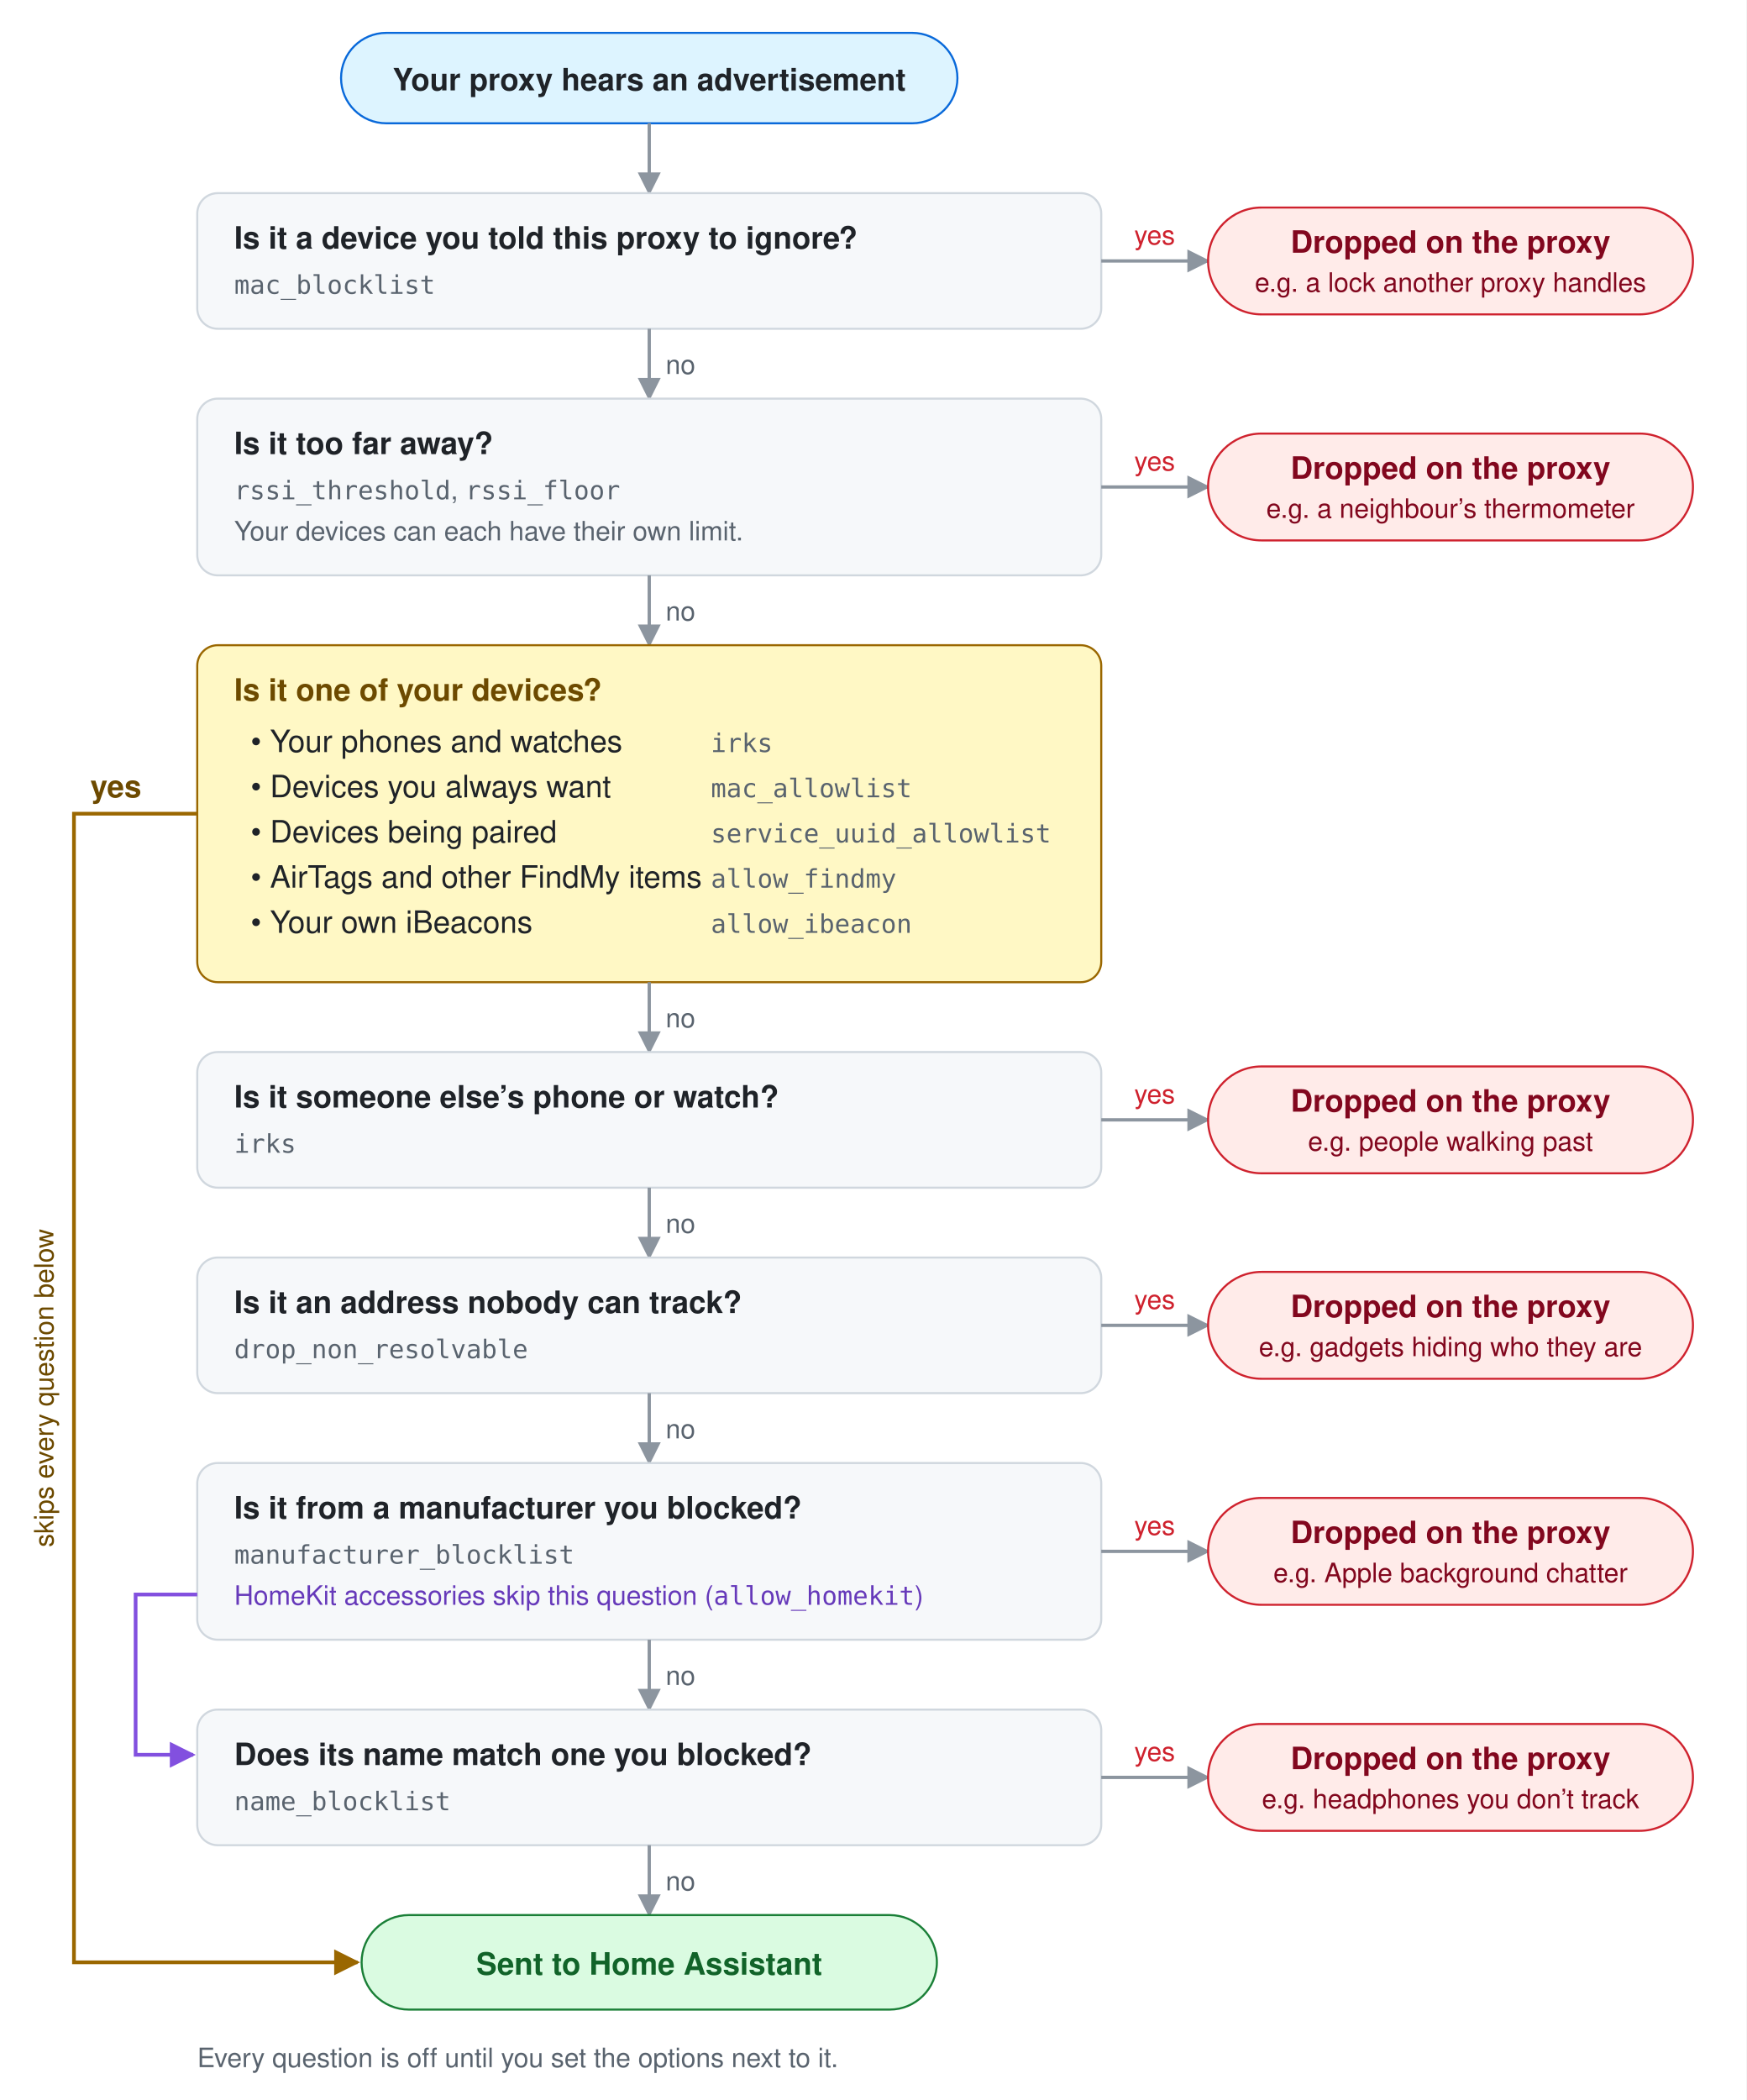
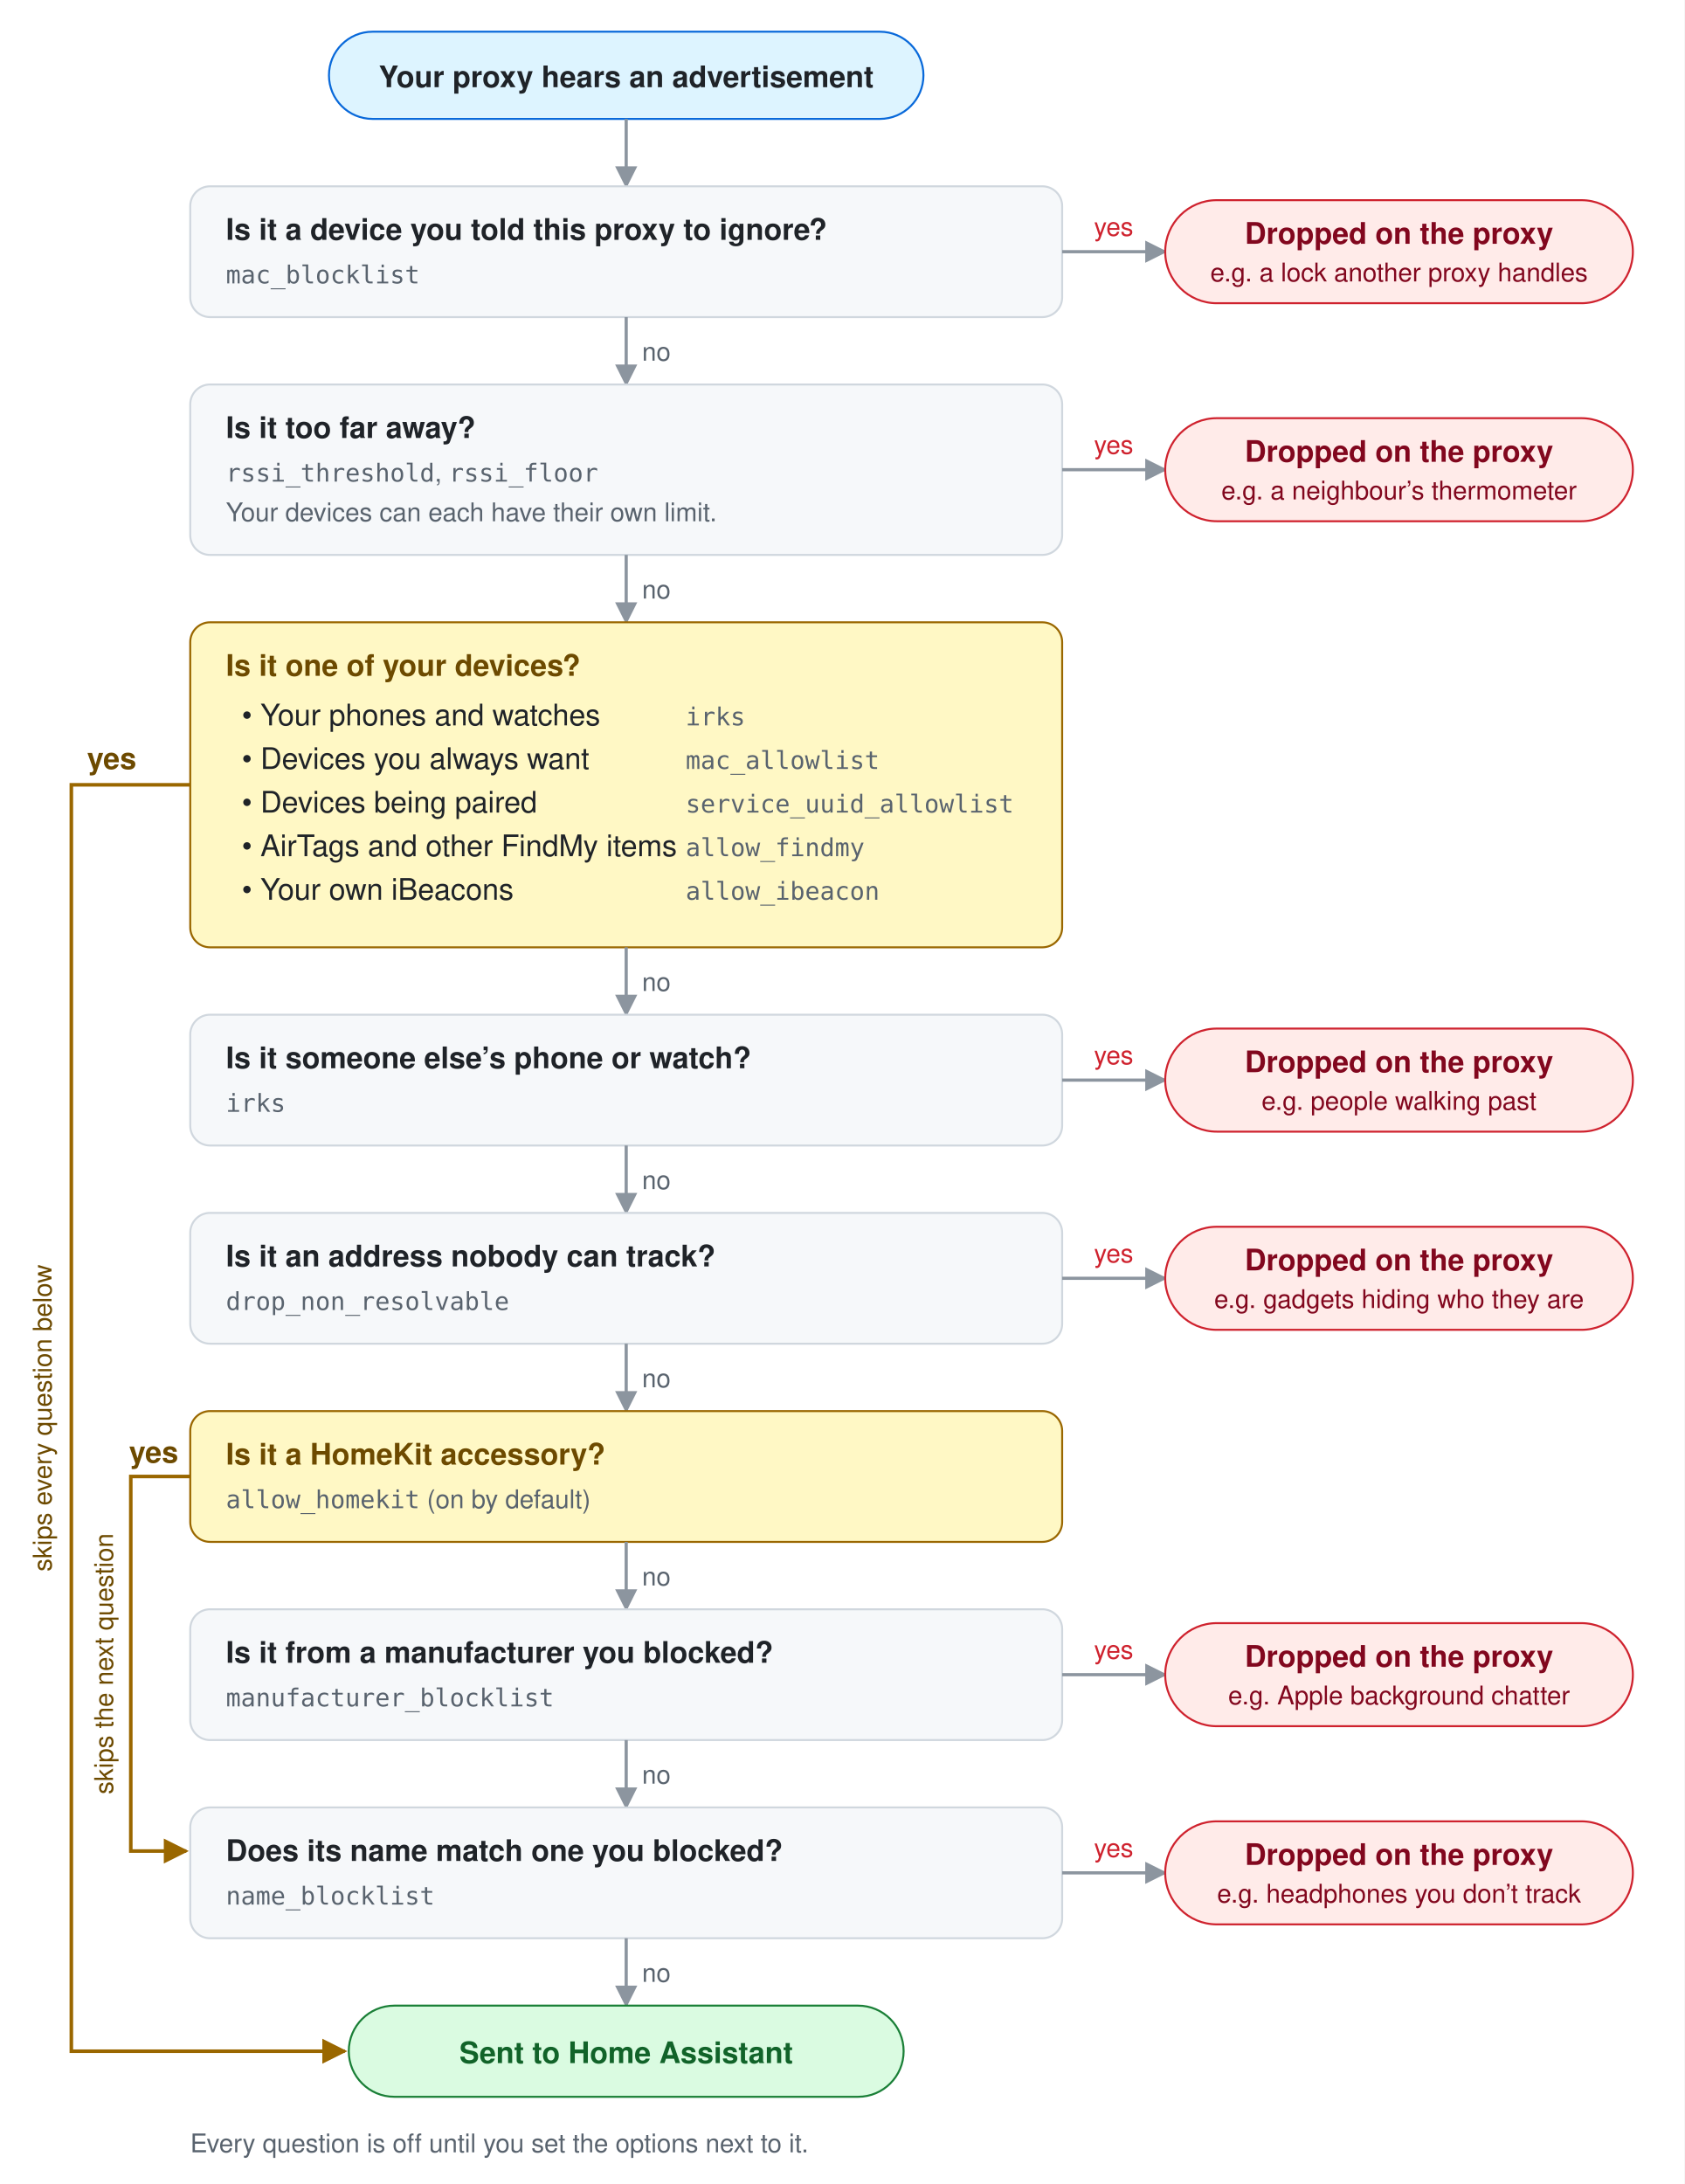
- <svg xmlns="http://www.w3.org/2000/svg" viewBox="0 0 850 1022" width="850" height="1022" role="img" aria-labelledby="title desc">
+ <svg xmlns="http://www.w3.org/2000/svg" viewBox="0 0 850 1102" width="850" height="1102" role="img" aria-labelledby="title desc">
  <style>
  .bg { fill: #ffffff; }
  .box { fill: #f6f8fa; stroke: #d0d7de; }
  .start { fill: #ddf4ff; stroke: #0969da; }
  .drop { fill: #ffebe9; stroke: #cf222e; }
  .fwd { fill: #dafbe1; stroke: #1a7f37; }
  .yours { fill: #fff8c5; stroke: #9a6700; }
  .line { stroke: #8c959f; fill: none; }
  .head { fill: #8c959f; }
  .yline { stroke: #9a6700; fill: none; }
  .yhead { fill: #9a6700; }
-   .hline { stroke: #8250df; fill: none; }
-   .hhead { fill: #8250df; }
  .t { fill: #1f2328; font: 15px system-ui, -apple-system, "Segoe UI", Helvetica, Arial, sans-serif; }
  .b { font-weight: 600; }
  .m { fill: #59636e; font-size: 13px; }
  .code { font-family: ui-monospace, SFMono-Regular, Menlo, Consolas, monospace; font-size: 12.5px; }
  .dt { fill: #82071e; }
  .ft { fill: #116329; }
  .yt { fill: #6d4a00; }
-   .ht { fill: #6639ba; }
  .yes { fill: #cf222e; font-size: 13px; }
  .no { fill: #59636e; font-size: 13px; }
  @media (prefers-color-scheme: dark) {
    .bg { fill: #0d1117; }
    .box { fill: #161b22; stroke: #3d444d; }
    .start { fill: #0c2d6b; stroke: #4493f8; }
    .drop { fill: #3c1618; stroke: #f85149; }
    .fwd { fill: #12261e; stroke: #3fb950; }
    .yours { fill: #2e2a10; stroke: #d29922; }
    .line { stroke: #6e7681; }
    .head { fill: #6e7681; }
    .yline { stroke: #d29922; }
    .yhead { fill: #d29922; }
-     .hline { stroke: #ab7df8; }
-     .hhead { fill: #ab7df8; }
    .t { fill: #e6edf3; }
    .m { fill: #9198a1; }
    .dt { fill: #ffa198; }
    .ft { fill: #7ee787; }
    .yt { fill: #e3b341; }
-     .ht { fill: #d2a8ff; }
    .yes { fill: #ff7b72; }
    .no { fill: #9198a1; }
  }
</style>
  <defs>
    <marker id="a" viewBox="0 0 10 10" refX="9" refY="5" markerWidth="7" markerHeight="7" orient="auto-start-reverse">
      <path d="M0,0 L10,5 L0,10 z" class="head" />
    </marker>
    <marker id="y" viewBox="0 0 10 10" refX="9" refY="5" markerWidth="7" markerHeight="7" orient="auto-start-reverse">
      <path d="M0,0 L10,5 L0,10 z" class="yhead" />
    </marker>
-     <marker id="h" viewBox="0 0 10 10" refX="9" refY="5" markerWidth="7" markerHeight="7" orient="auto-start-reverse">
-       <path d="M0,0 L10,5 L0,10 z" class="hhead" />
-     </marker>
  </defs>
-   <rect width="850" height="1022" class="bg" />
+   <rect width="850" height="1102" class="bg" />
  <rect x="166" y="16" width="300" height="44" rx="22" class="start" />
  <text x="316" y="44" class="t b" text-anchor="middle">Your proxy hears an advertisement</text>
  <line x1="316" y1="60" x2="316" y2="94" class="line" stroke-width="1.6" marker-end="url(#a)" />
  <rect x="96" y="94" width="440" height="66" rx="10" class="box" />
  <text x="114" y="121" class="t b" text-anchor="start">Is it a device you told this proxy to ignore?</text>
  <text x="114" y="143" class="t m" text-anchor="start">
    <tspan class="code">mac_blocklist</tspan>
  </text>
  <line x1="536" y1="127.0" x2="588" y2="127.0" class="line" stroke-width="1.6" marker-end="url(#a)" />
  <text x="562.0" y="119.0" class="t yes" text-anchor="middle">yes</text>
  <rect x="588" y="101.0" width="236" height="52" rx="26" class="drop" />
  <text x="706.0" y="123.0" class="t b dt" text-anchor="middle">Dropped on the proxy</text>
  <text x="706.0" y="142.0" class="t m dt" text-anchor="middle">e.g. a lock another proxy handles</text>
  <line x1="316" y1="160" x2="316" y2="194" class="line" stroke-width="1.6" marker-end="url(#a)" />
  <text x="324" y="182.0" class="t no" text-anchor="start">no</text>
  <rect x="96" y="194" width="440" height="86" rx="10" class="box" />
  <text x="114" y="221" class="t b" text-anchor="start">Is it too far away?</text>
  <text x="114" y="243" class="t m" text-anchor="start">
    <tspan class="code">rssi_threshold</tspan>, <tspan class="code">rssi_floor</tspan>
  </text>
  <text x="114" y="263" class="t m" text-anchor="start">Your devices can each have their own limit.</text>
  <line x1="536" y1="237.0" x2="588" y2="237.0" class="line" stroke-width="1.6" marker-end="url(#a)" />
  <text x="562.0" y="229.0" class="t yes" text-anchor="middle">yes</text>
  <rect x="588" y="211.0" width="236" height="52" rx="26" class="drop" />
  <text x="706.0" y="233.0" class="t b dt" text-anchor="middle">Dropped on the proxy</text>
  <text x="706.0" y="252.0" class="t m dt" text-anchor="middle">e.g. a neighbour’s thermometer</text>
  <line x1="316" y1="280" x2="316" y2="314" class="line" stroke-width="1.6" marker-end="url(#a)" />
  <text x="324" y="302.0" class="t no" text-anchor="start">no</text>
  <rect x="96" y="314" width="440" height="164" rx="10" class="yours" />
  <text x="114" y="341" class="t b yt" text-anchor="start">Is it one of your devices?</text>
  <text x="122" y="366" class="t" text-anchor="start">•  Your phones and watches</text>
  <text x="346" y="366" class="t m" text-anchor="start">
    <tspan class="code">irks</tspan>
  </text>
  <text x="122" y="388" class="t" text-anchor="start">•  Devices you always want</text>
  <text x="346" y="388" class="t m" text-anchor="start">
    <tspan class="code">mac_allowlist</tspan>
  </text>
  <text x="122" y="410" class="t" text-anchor="start">•  Devices being paired</text>
  <text x="346" y="410" class="t m" text-anchor="start">
    <tspan class="code">service_uuid_allowlist</tspan>
  </text>
  <text x="122" y="432" class="t" text-anchor="start">•  AirTags and other FindMy items</text>
  <text x="346" y="432" class="t m" text-anchor="start">
    <tspan class="code">allow_findmy</tspan>
  </text>
  <text x="122" y="454" class="t" text-anchor="start">•  Your own iBeacons</text>
  <text x="346" y="454" class="t m" text-anchor="start">
    <tspan class="code">allow_ibeacon</tspan>
  </text>
  <line x1="316" y1="478" x2="316" y2="512" class="line" stroke-width="1.6" marker-end="url(#a)" />
  <text x="324" y="500.0" class="t no" text-anchor="start">no</text>
  <rect x="96" y="512" width="440" height="66" rx="10" class="box" />
  <text x="114" y="539" class="t b" text-anchor="start">Is it someone else’s phone or watch?</text>
  <text x="114" y="561" class="t m" text-anchor="start">
    <tspan class="code">irks</tspan>
  </text>
  <line x1="536" y1="545.0" x2="588" y2="545.0" class="line" stroke-width="1.6" marker-end="url(#a)" />
  <text x="562.0" y="537.0" class="t yes" text-anchor="middle">yes</text>
  <rect x="588" y="519.0" width="236" height="52" rx="26" class="drop" />
  <text x="706.0" y="541.0" class="t b dt" text-anchor="middle">Dropped on the proxy</text>
  <text x="706.0" y="560.0" class="t m dt" text-anchor="middle">e.g. people walking past</text>
  <line x1="316" y1="578" x2="316" y2="612" class="line" stroke-width="1.6" marker-end="url(#a)" />
  <text x="324" y="600.0" class="t no" text-anchor="start">no</text>
  <rect x="96" y="612" width="440" height="66" rx="10" class="box" />
  <text x="114" y="639" class="t b" text-anchor="start">Is it an address nobody can track?</text>
  <text x="114" y="661" class="t m" text-anchor="start">
    <tspan class="code">drop_non_resolvable</tspan>
  </text>
  <line x1="536" y1="645.0" x2="588" y2="645.0" class="line" stroke-width="1.6" marker-end="url(#a)" />
  <text x="562.0" y="637.0" class="t yes" text-anchor="middle">yes</text>
  <rect x="588" y="619.0" width="236" height="52" rx="26" class="drop" />
  <text x="706.0" y="641.0" class="t b dt" text-anchor="middle">Dropped on the proxy</text>
  <text x="706.0" y="660.0" class="t m dt" text-anchor="middle">e.g. gadgets hiding who they are</text>
  <line x1="316" y1="678" x2="316" y2="712" class="line" stroke-width="1.6" marker-end="url(#a)" />
  <text x="324" y="700.0" class="t no" text-anchor="start">no</text>
-   <rect x="96" y="712" width="440" height="86" rx="10" class="box" />
-   <text x="114" y="739" class="t b" text-anchor="start">Is it from a manufacturer you blocked?</text>
+   <rect x="96" y="712" width="440" height="66" rx="10" class="yours" />
+   <text x="114" y="739" class="t b yt" text-anchor="start">Is it a HomeKit accessory?</text>
  <text x="114" y="761" class="t m" text-anchor="start">
+     <tspan class="code">allow_homekit</tspan> (on by default)</text>
+   <line x1="316" y1="778" x2="316" y2="812" class="line" stroke-width="1.6" marker-end="url(#a)" />
+   <text x="324" y="800.0" class="t no" text-anchor="start">no</text>
+   <rect x="96" y="812" width="440" height="66" rx="10" class="box" />
+   <text x="114" y="839" class="t b" text-anchor="start">Is it from a manufacturer you blocked?</text>
+   <text x="114" y="861" class="t m" text-anchor="start">
    <tspan class="code">manufacturer_blocklist</tspan>
  </text>
-   <text x="114" y="781" class="t m ht" text-anchor="start">HomeKit accessories skip this question (<tspan class="code">allow_homekit</tspan>)</text>
-   <line x1="536" y1="755.0" x2="588" y2="755.0" class="line" stroke-width="1.6" marker-end="url(#a)" />
-   <text x="562.0" y="747.0" class="t yes" text-anchor="middle">yes</text>
-   <rect x="588" y="729.0" width="236" height="52" rx="26" class="drop" />
-   <text x="706.0" y="751.0" class="t b dt" text-anchor="middle">Dropped on the proxy</text>
-   <text x="706.0" y="770.0" class="t m dt" text-anchor="middle">e.g. Apple background chatter</text>
-   <line x1="316" y1="798" x2="316" y2="832" class="line" stroke-width="1.6" marker-end="url(#a)" />
-   <text x="324" y="820.0" class="t no" text-anchor="start">no</text>
-   <rect x="96" y="832" width="440" height="66" rx="10" class="box" />
-   <text x="114" y="859" class="t b" text-anchor="start">Does its name match one you blocked?</text>
-   <text x="114" y="881" class="t m" text-anchor="start">
+   <line x1="536" y1="845.0" x2="588" y2="845.0" class="line" stroke-width="1.6" marker-end="url(#a)" />
+   <text x="562.0" y="837.0" class="t yes" text-anchor="middle">yes</text>
+   <rect x="588" y="819.0" width="236" height="52" rx="26" class="drop" />
+   <text x="706.0" y="841.0" class="t b dt" text-anchor="middle">Dropped on the proxy</text>
+   <text x="706.0" y="860.0" class="t m dt" text-anchor="middle">e.g. Apple background chatter</text>
+   <line x1="316" y1="878" x2="316" y2="912" class="line" stroke-width="1.6" marker-end="url(#a)" />
+   <text x="324" y="900.0" class="t no" text-anchor="start">no</text>
+   <rect x="96" y="912" width="440" height="66" rx="10" class="box" />
+   <text x="114" y="939" class="t b" text-anchor="start">Does its name match one you blocked?</text>
+   <text x="114" y="961" class="t m" text-anchor="start">
    <tspan class="code">name_blocklist</tspan>
  </text>
-   <line x1="536" y1="865.0" x2="588" y2="865.0" class="line" stroke-width="1.6" marker-end="url(#a)" />
-   <text x="562.0" y="857.0" class="t yes" text-anchor="middle">yes</text>
-   <rect x="588" y="839.0" width="236" height="52" rx="26" class="drop" />
-   <text x="706.0" y="861.0" class="t b dt" text-anchor="middle">Dropped on the proxy</text>
-   <text x="706.0" y="880.0" class="t m dt" text-anchor="middle">e.g. headphones you don’t track</text>
-   <path d="M96,776 H66 V854 H94" class="hline" stroke-width="1.8" marker-end="url(#h)" />
-   <line x1="316" y1="898" x2="316" y2="932" class="line" stroke-width="1.6" marker-end="url(#a)" />
-   <text x="324" y="920.0" class="t no" text-anchor="start">no</text>
-   <rect x="176.0" y="932" width="280" height="46" rx="23" class="fwd" />
-   <text x="316" y="961" class="t b ft" text-anchor="middle">Sent to Home Assistant</text>
-   <path d="M96,396.0 H36 V955 H174.0" class="yline" stroke-width="1.8" marker-end="url(#y)" />
+   <line x1="536" y1="945.0" x2="588" y2="945.0" class="line" stroke-width="1.6" marker-end="url(#a)" />
+   <text x="562.0" y="937.0" class="t yes" text-anchor="middle">yes</text>
+   <rect x="588" y="919.0" width="236" height="52" rx="26" class="drop" />
+   <text x="706.0" y="941.0" class="t b dt" text-anchor="middle">Dropped on the proxy</text>
+   <text x="706.0" y="960.0" class="t m dt" text-anchor="middle">e.g. headphones you don’t track</text>
+   <path d="M96,745.0 H66 V934 H94" class="yline" stroke-width="1.8" marker-end="url(#y)" />
+   <text x="90" y="738.0" class="t b yt" text-anchor="end">yes</text>
+   <text x="57" y="839.5" class="t m yt" text-anchor="middle" transform="rotate(-90 57 839.5)">skips the next question</text>
+   <line x1="316" y1="978" x2="316" y2="1012" class="line" stroke-width="1.6" marker-end="url(#a)" />
+   <text x="324" y="1000.0" class="t no" text-anchor="start">no</text>
+   <rect x="176.0" y="1012" width="280" height="46" rx="23" class="fwd" />
+   <text x="316" y="1041" class="t b ft" text-anchor="middle">Sent to Home Assistant</text>
+   <path d="M96,396.0 H36 V1035 H174.0" class="yline" stroke-width="1.8" marker-end="url(#y)" />
  <text x="44" y="388.0" class="t b yt" text-anchor="start">yes</text>
-   <text x="26" y="675.5" class="t m yt" text-anchor="middle" transform="rotate(-90 26 675.5)">skips every question below</text>
-   <text x="96" y="1006" class="t m" text-anchor="start">Every question is off until you set the options next to it.</text>
+   <text x="26" y="715.5" class="t m yt" text-anchor="middle" transform="rotate(-90 26 715.5)">skips every question below</text>
+   <text x="96" y="1086" class="t m" text-anchor="start">Every question is off until you set the options next to it.</text>
</svg>
